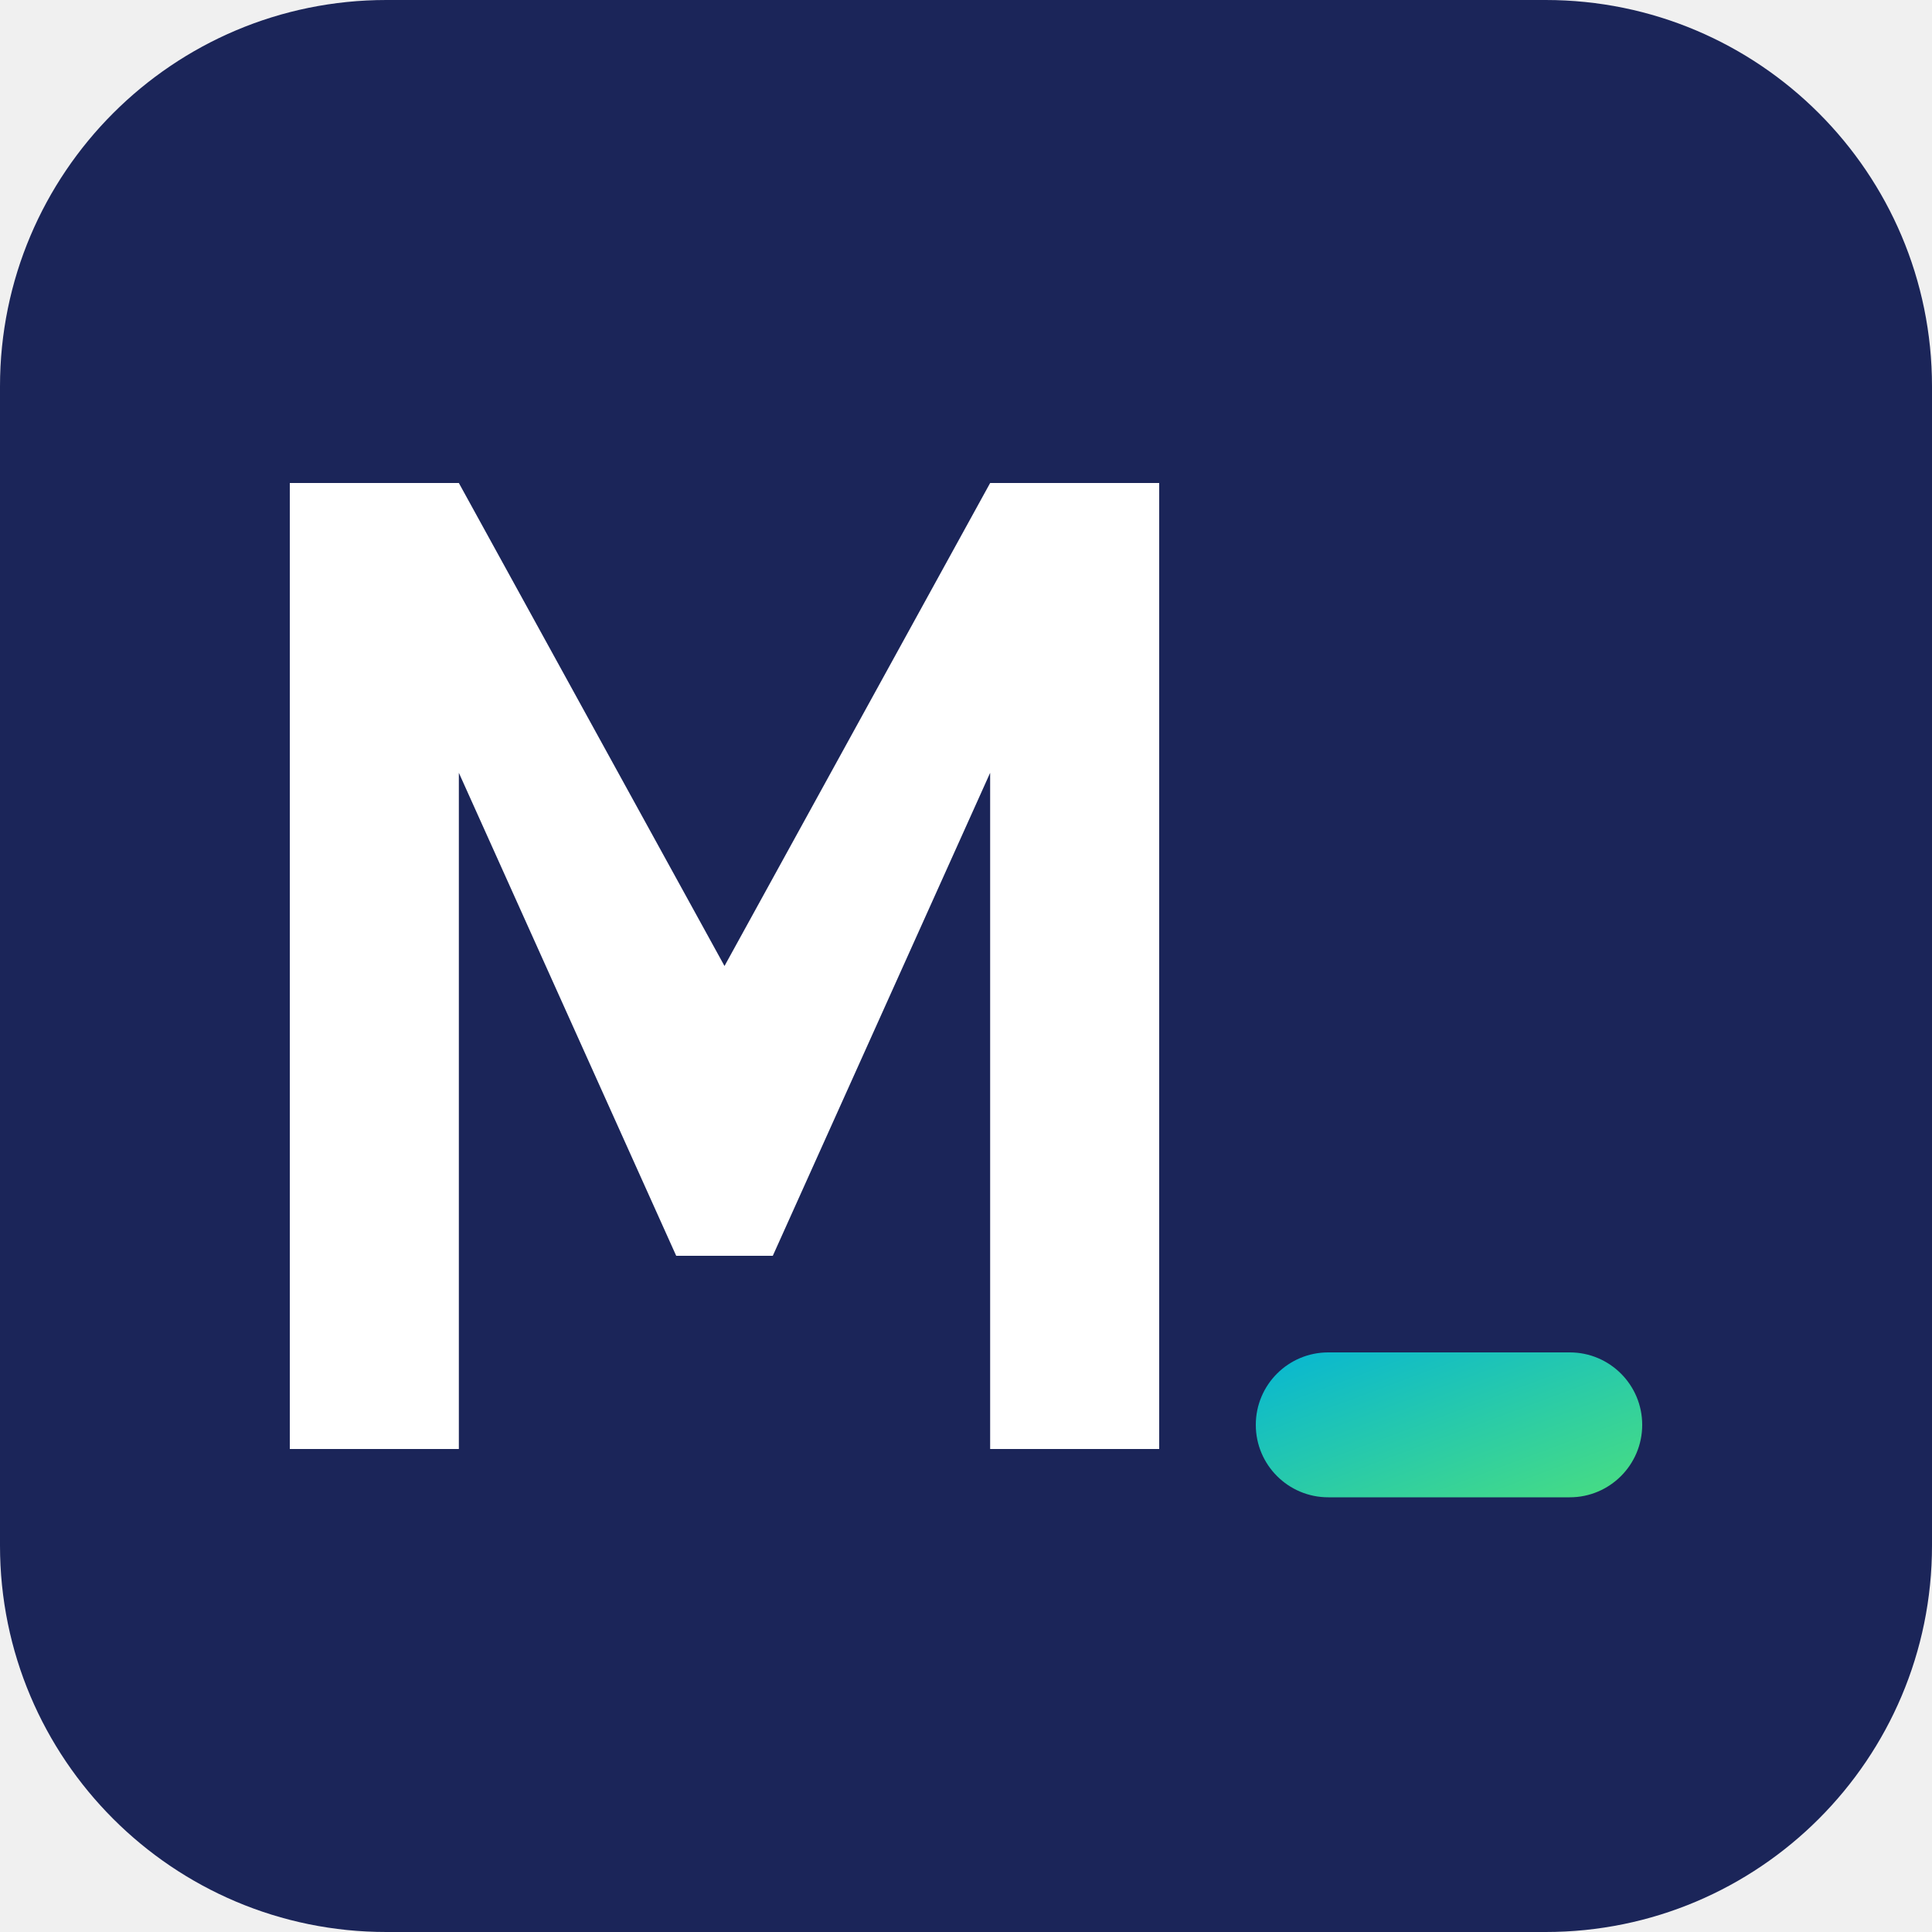
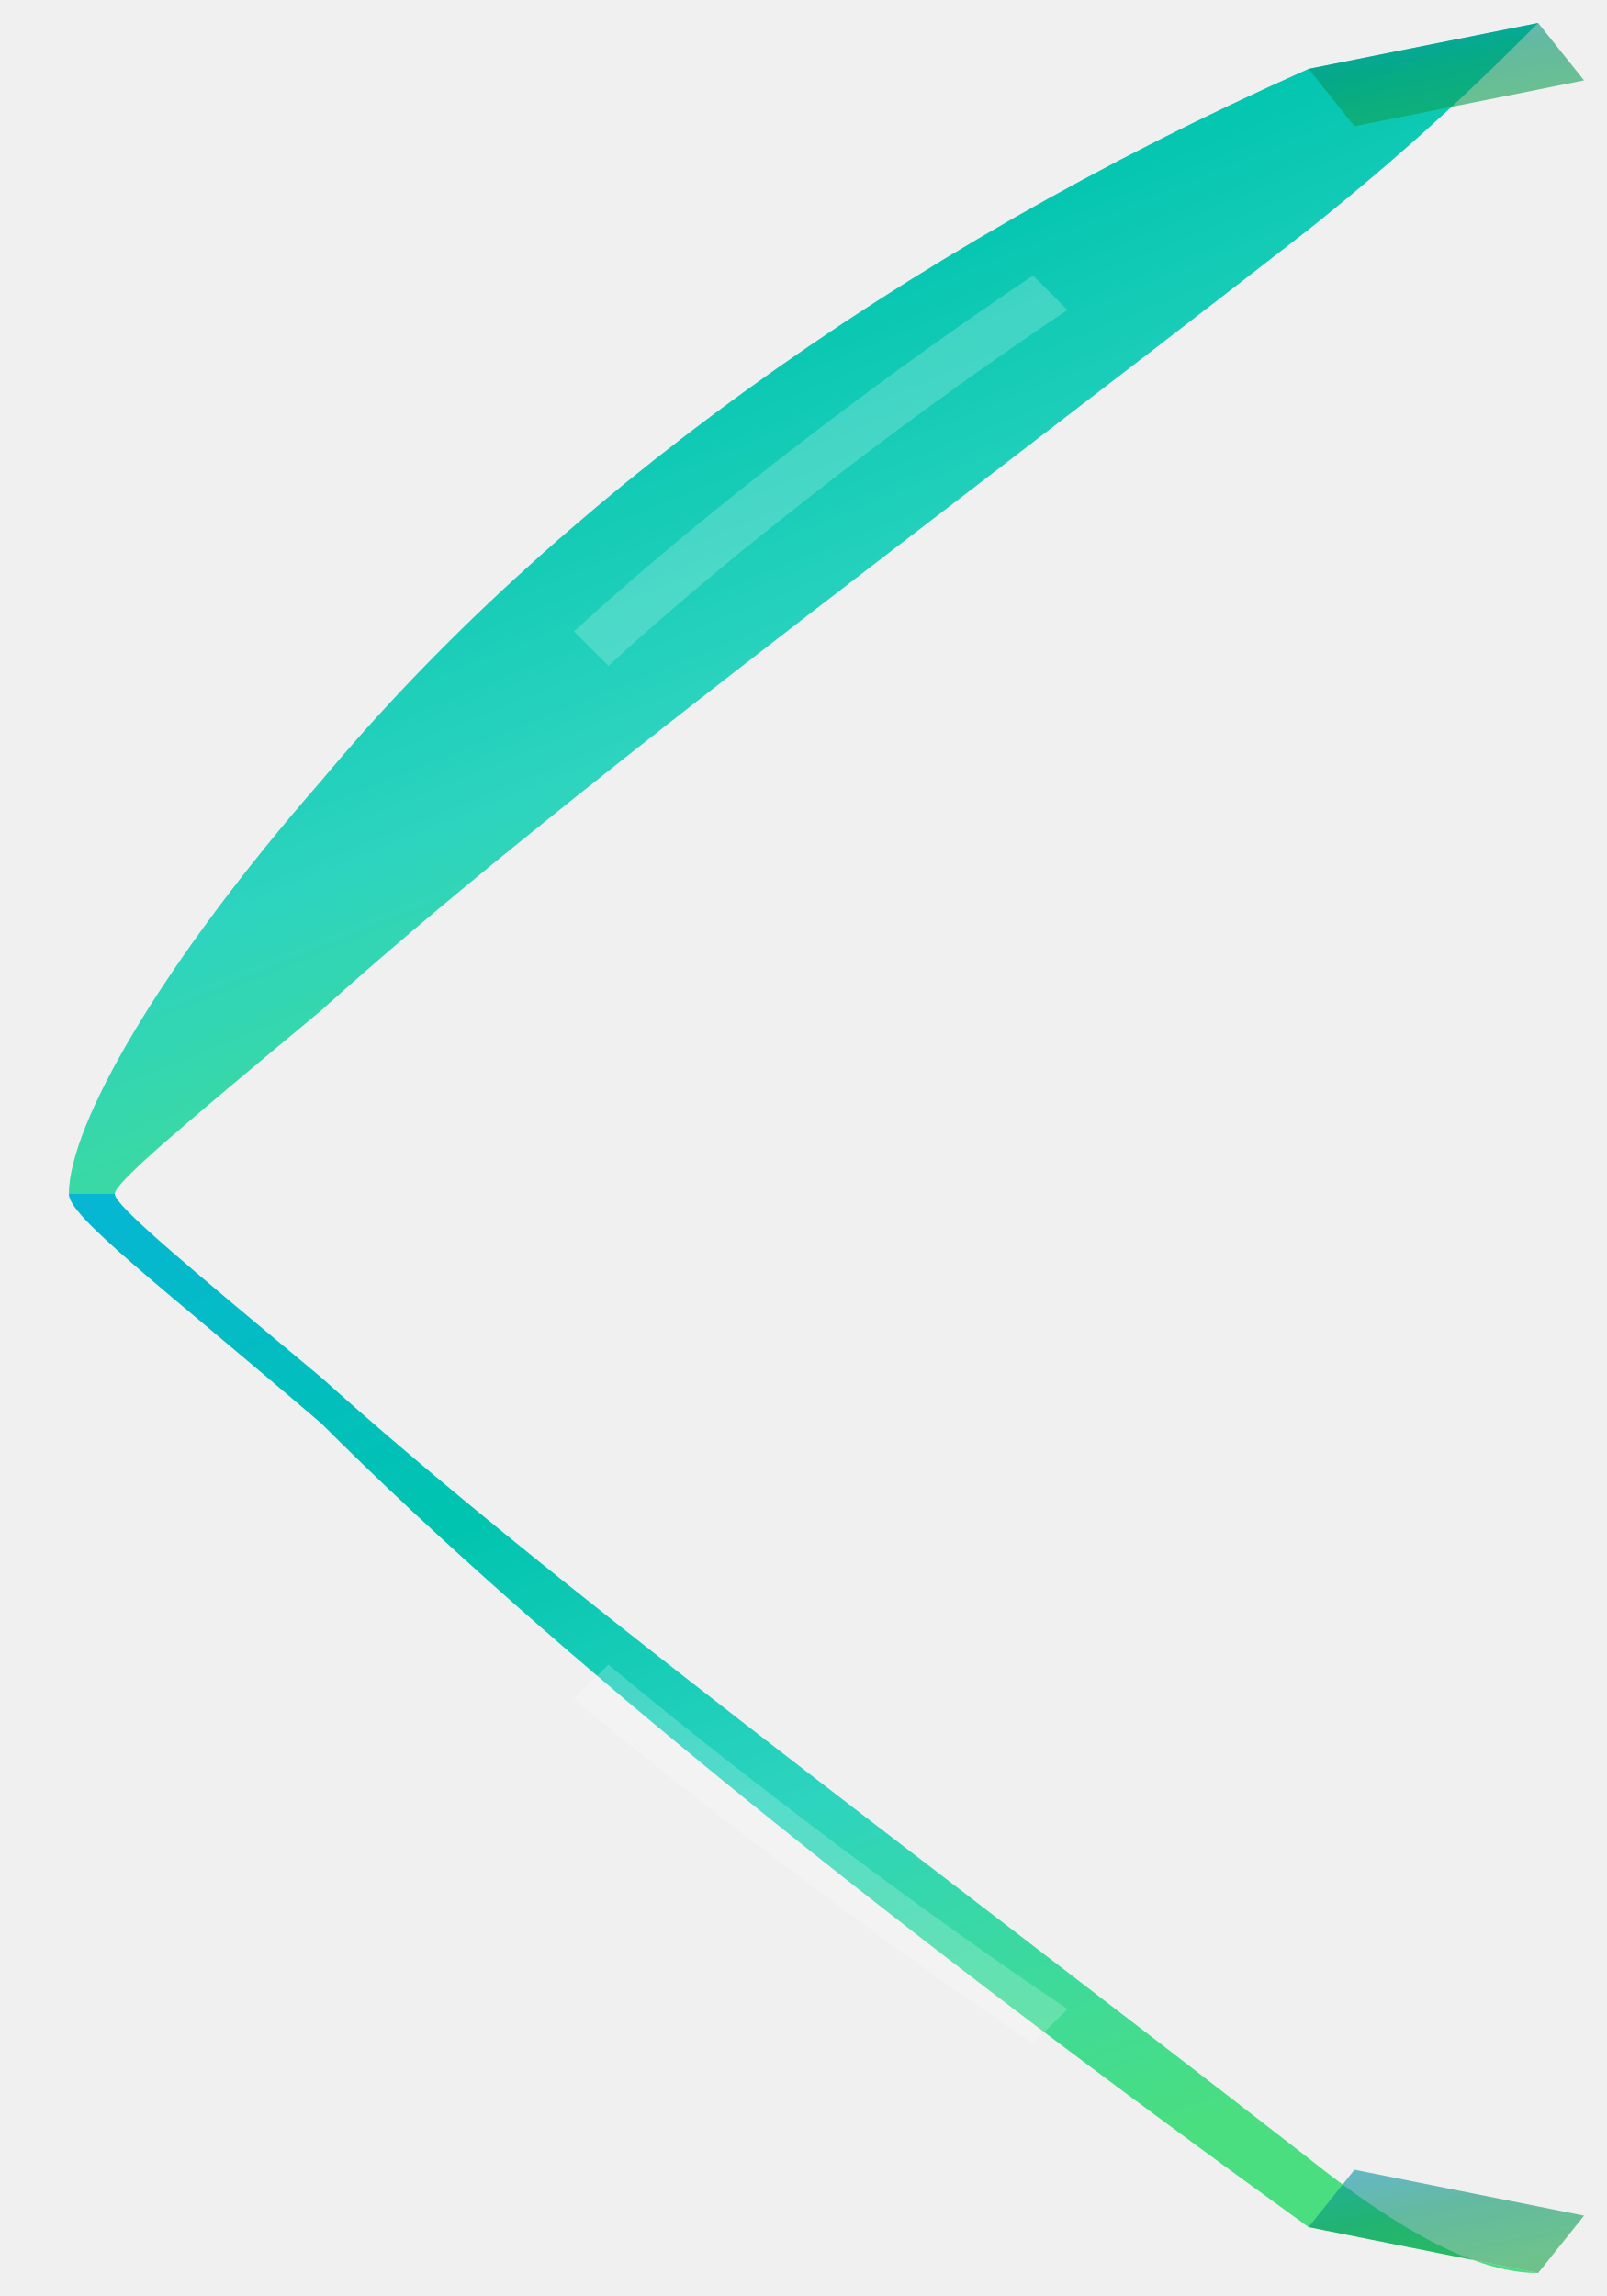
- <svg xmlns="http://www.w3.org/2000/svg" viewBox="0 0 40 40" fill="none">
+ <svg xmlns="http://www.w3.org/2000/svg" viewBox="0 0 140 200" fill="none">
  <defs>
-     <linearGradient id="kiGrad" x1="0%" y1="0%" x2="100%" y2="100%">
-       <stop offset="0%" style="stop-color:#06B6D4;stop-opacity:1" />
-       <stop offset="100%" style="stop-color:#4ADE80;stop-opacity:1" />
+     <linearGradient id="mokRibbon" x1="0%" y1="0%" x2="50%" y2="100%">
+       <stop offset="0%" stop-color="#06B6D4" />
+       <stop offset="35%" stop-color="#00C4AF" />
+       <stop offset="65%" stop-color="#2DD4BF" />
+       <stop offset="100%" stop-color="#4ADE80" />
+     </linearGradient>
+     <linearGradient id="mokRibbonShadow" x1="0%" y1="0%" x2="50%" y2="100%">
+       <stop offset="0%" stop-color="#0891B2" />
+       <stop offset="50%" stop-color="#059669" />
+       <stop offset="100%" stop-color="#16A34A" />
    </linearGradient>
  </defs>
-   <rect width="40" height="40" rx="8" fill="#1B2559" />
-   <path d="M6 30V10h3.5l5.5 10 5.5-10H24v20h-3.5V16L16 26h-2L9.5 16v14H6z" fill="white" />
-   <rect x="26" y="28" width="8" height="3" rx="1.5" fill="url(#kiGrad)" />
+   <path d="     M 6 104     C 6 98, 14 84, 28 68     C 48 44, 78 22, 114 6     L 134 2     C 130 6, 124 12, 114 20     C 78 48, 48 70, 28 88     C 16 98, 10 103, 10 104     Z   " fill="url(#mokRibbon)" />
+   <path d="     M 114 6 L 134 2 L 138 7 L 118 11 Z   " fill="url(#mokRibbonShadow)" opacity="0.6" />
+   <path d="     M 50 55 C 62 44, 78 32, 90 24 L 93 27 C 81 35, 65 47, 53 58 Z   " fill="rgba(255,255,255,0.2)" />
+   <path d="     M 10 104     C 10 105, 16 110, 28 120     C 48 138, 78 160, 114 188     C 124 196, 130 198, 134 198     L 114 194     C 78 168, 48 144, 28 124     C 14 112, 6 106, 6 104     Z   " fill="url(#mokRibbon)" />
+   <path d="     M 114 194 L 134 198 L 138 193 L 118 189 Z   " fill="url(#mokRibbonShadow)" opacity="0.6" />
+   <path d="     M 53 145 C 65 155, 81 167, 93 175 L 90 178 C 78 170, 62 158, 50 148 Z   " fill="rgba(255,255,255,0.2)" />
</svg>
